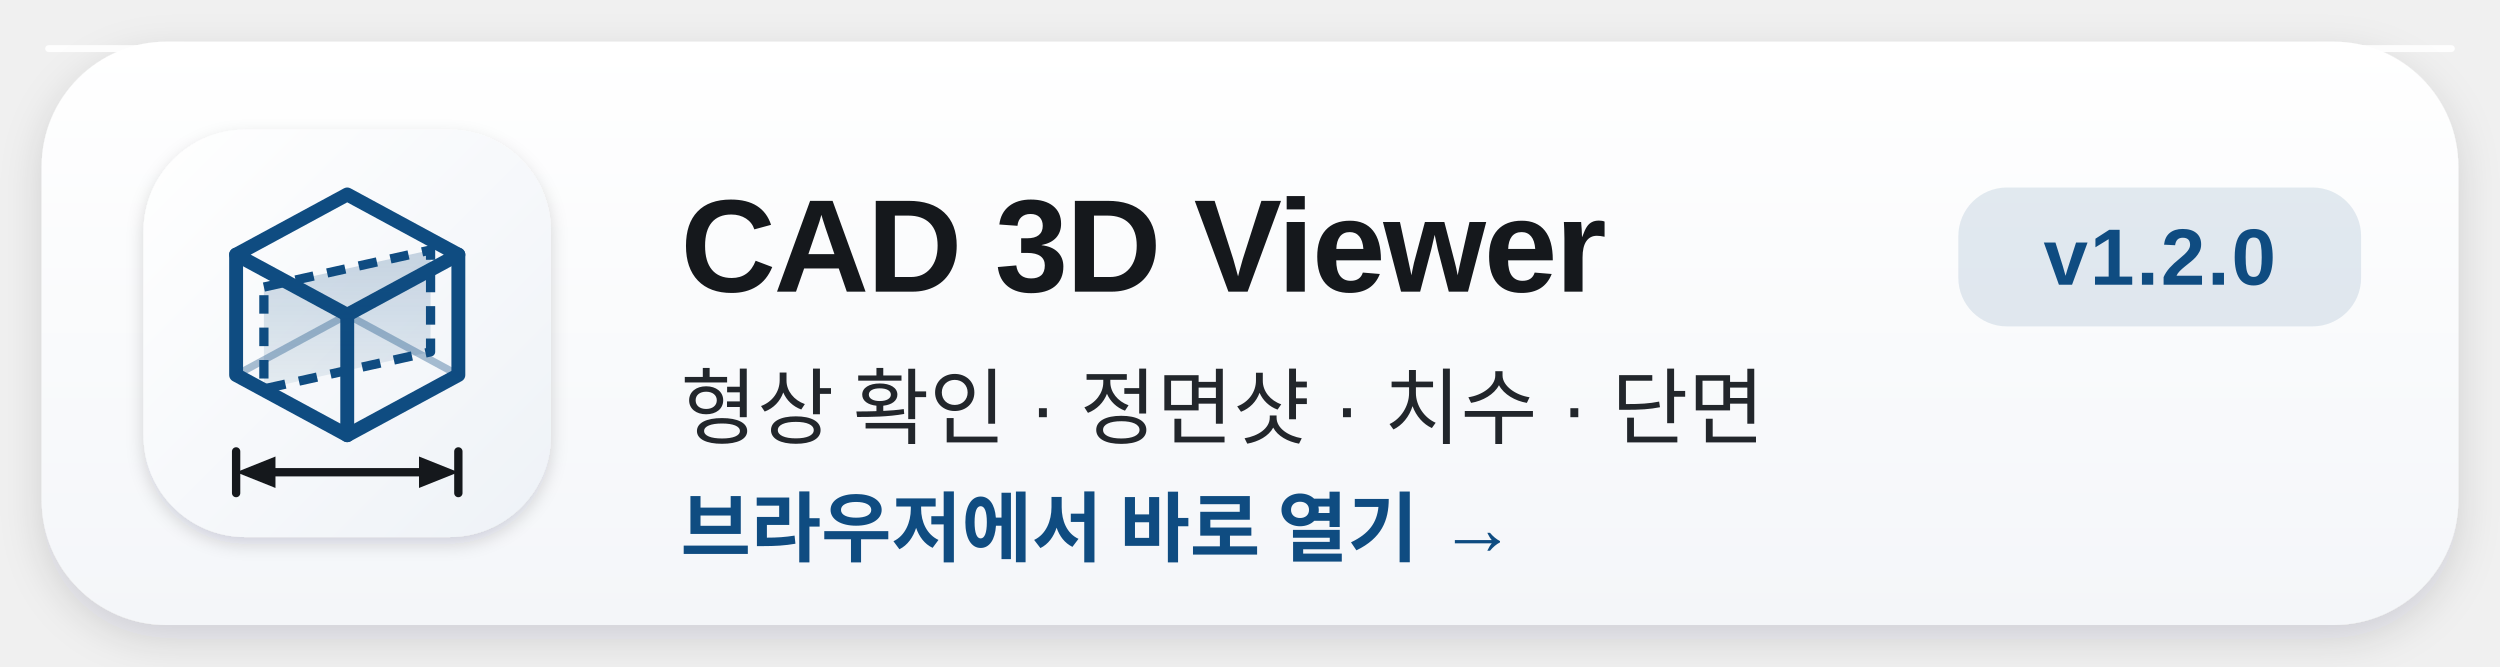
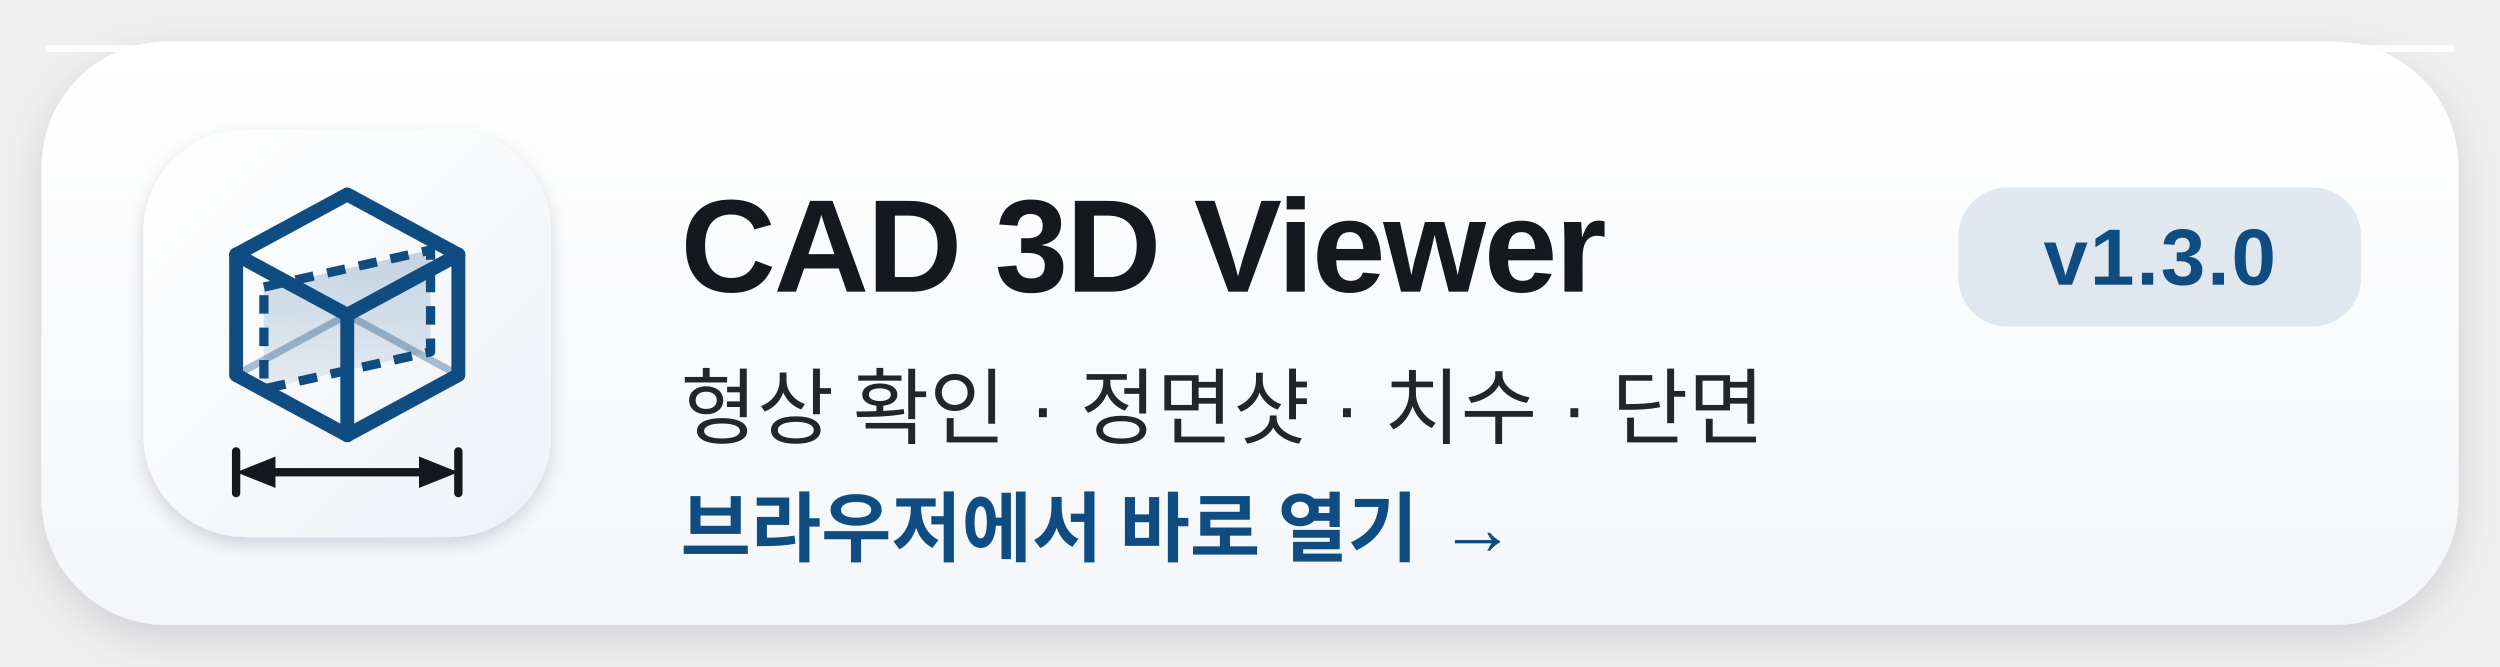
- <svg xmlns="http://www.w3.org/2000/svg" viewBox="0 0 360 96" width="360" height="96" role="img" aria-label="CAD 3D Viewer v1.2.0">
+ <svg xmlns="http://www.w3.org/2000/svg" viewBox="0 0 360 96" width="360" height="96" role="img" aria-label="CAD 3D Viewer v1.3.0">
  <defs>
    <linearGradient id="panel" x1="0" y1="0" x2="0" y2="1">
      <stop offset="0" stop-color="#ffffff" />
      <stop offset="1" stop-color="#f4f6f9" />
    </linearGradient>
    <linearGradient id="bg" x1="0" y1="0" x2="1" y2="1">
      <stop offset="0" stop-color="#ffffff" />
      <stop offset="1" stop-color="#eef2f7" />
    </linearGradient>
    <linearGradient id="cut" x1="0" y1="0" x2="0" y2="1">
      <stop offset="0" stop-color="#0f4c81" stop-opacity=".22" />
      <stop offset="1" stop-color="#0f4c81" stop-opacity=".08" />
    </linearGradient>
    <filter id="sh" x="-5%" y="-10%" width="110%" height="130%">
      <feDropShadow dx="0" dy="2" stdDeviation="3" flood-color="#181f2a" flood-opacity=".14" />
    </filter>
    <filter id="sh2" x="-10%" y="-10%" width="120%" height="130%">
      <feDropShadow dx="0" dy="1.5" stdDeviation="1.8" flood-color="#181f2a" flood-opacity=".16" />
    </filter>
  </defs>
  <rect x="6" y="6" width="348" height="84" rx="18" fill="url(#panel)" filter="url(#sh)" />
  <rect x="6.5" y="6.5" width="347" height="1" rx=".5" fill="#ffffff" opacity=".9" />
  <g transform="translate(18 16) scale(0.6667)">
    <rect x="4" y="4" width="88" height="88" rx="22" fill="url(#bg)" filter="url(#sh2)" />
    <g fill="none" stroke="#0f4c81" stroke-width="3" stroke-linejoin="round" stroke-linecap="round">
      <path d="M48 18 L72 31 L48 44 L24 31 Z" />
      <path d="M24 31 V57 L48 70 V44" />
      <path d="M72 31 V57 L48 70" />
      <path d="M24 57 L48 44 L72 57" stroke-width="1.6" stroke-opacity=".35" />
    </g>
    <path d="M30 38 L66 30 L66 52 L30 60 Z" fill="url(#cut)" stroke="#0f4c81" stroke-width="2" stroke-dasharray="4 3" stroke-linejoin="round" />
    <g fill="none" stroke="#15181c" stroke-width="1.8" stroke-linecap="round">
      <path d="M31 78 H65" />
      <path d="M24 73.5 V82.5 M72 73.5 V82.5" />
    </g>
    <path d="M24 78 L32.5 74.6 V81.4 Z M72 78 L63.5 74.6 V81.4 Z" fill="#15181c" />
  </g>
  <g font-family="'Pretendard Variable',Pretendard,'Noto Sans KR','Malgun Gothic','Segoe UI',Arial,sans-serif">
    <text x="98" y="42" font-size="19" font-weight="700" fill="#15181c" letter-spacing="-0.3">CAD 3D Viewer</text>
    <text x="98" y="63" font-size="12" font-weight="500" fill="#22262b">형상 확인 · 정면샷 · 치수 · 단면</text>
    <rect x="282.0" y="27" width="58.0" height="20" rx="7" fill="#0f4c81" fill-opacity=".11" />
-     <text x="311.0" y="41" font-size="11.5" font-weight="600" fill="#0f4c81" text-anchor="middle" letter-spacing=".3">v1.2.0</text>
+     <text x="311.0" y="41" font-size="11.5" font-weight="600" fill="#0f4c81" text-anchor="middle" letter-spacing=".3">v1.3.0</text>
    <text x="98" y="80" font-size="11" font-weight="600" fill="#0f4c81">브라우저에서 바로 열기 →</text>
  </g>
</svg>
